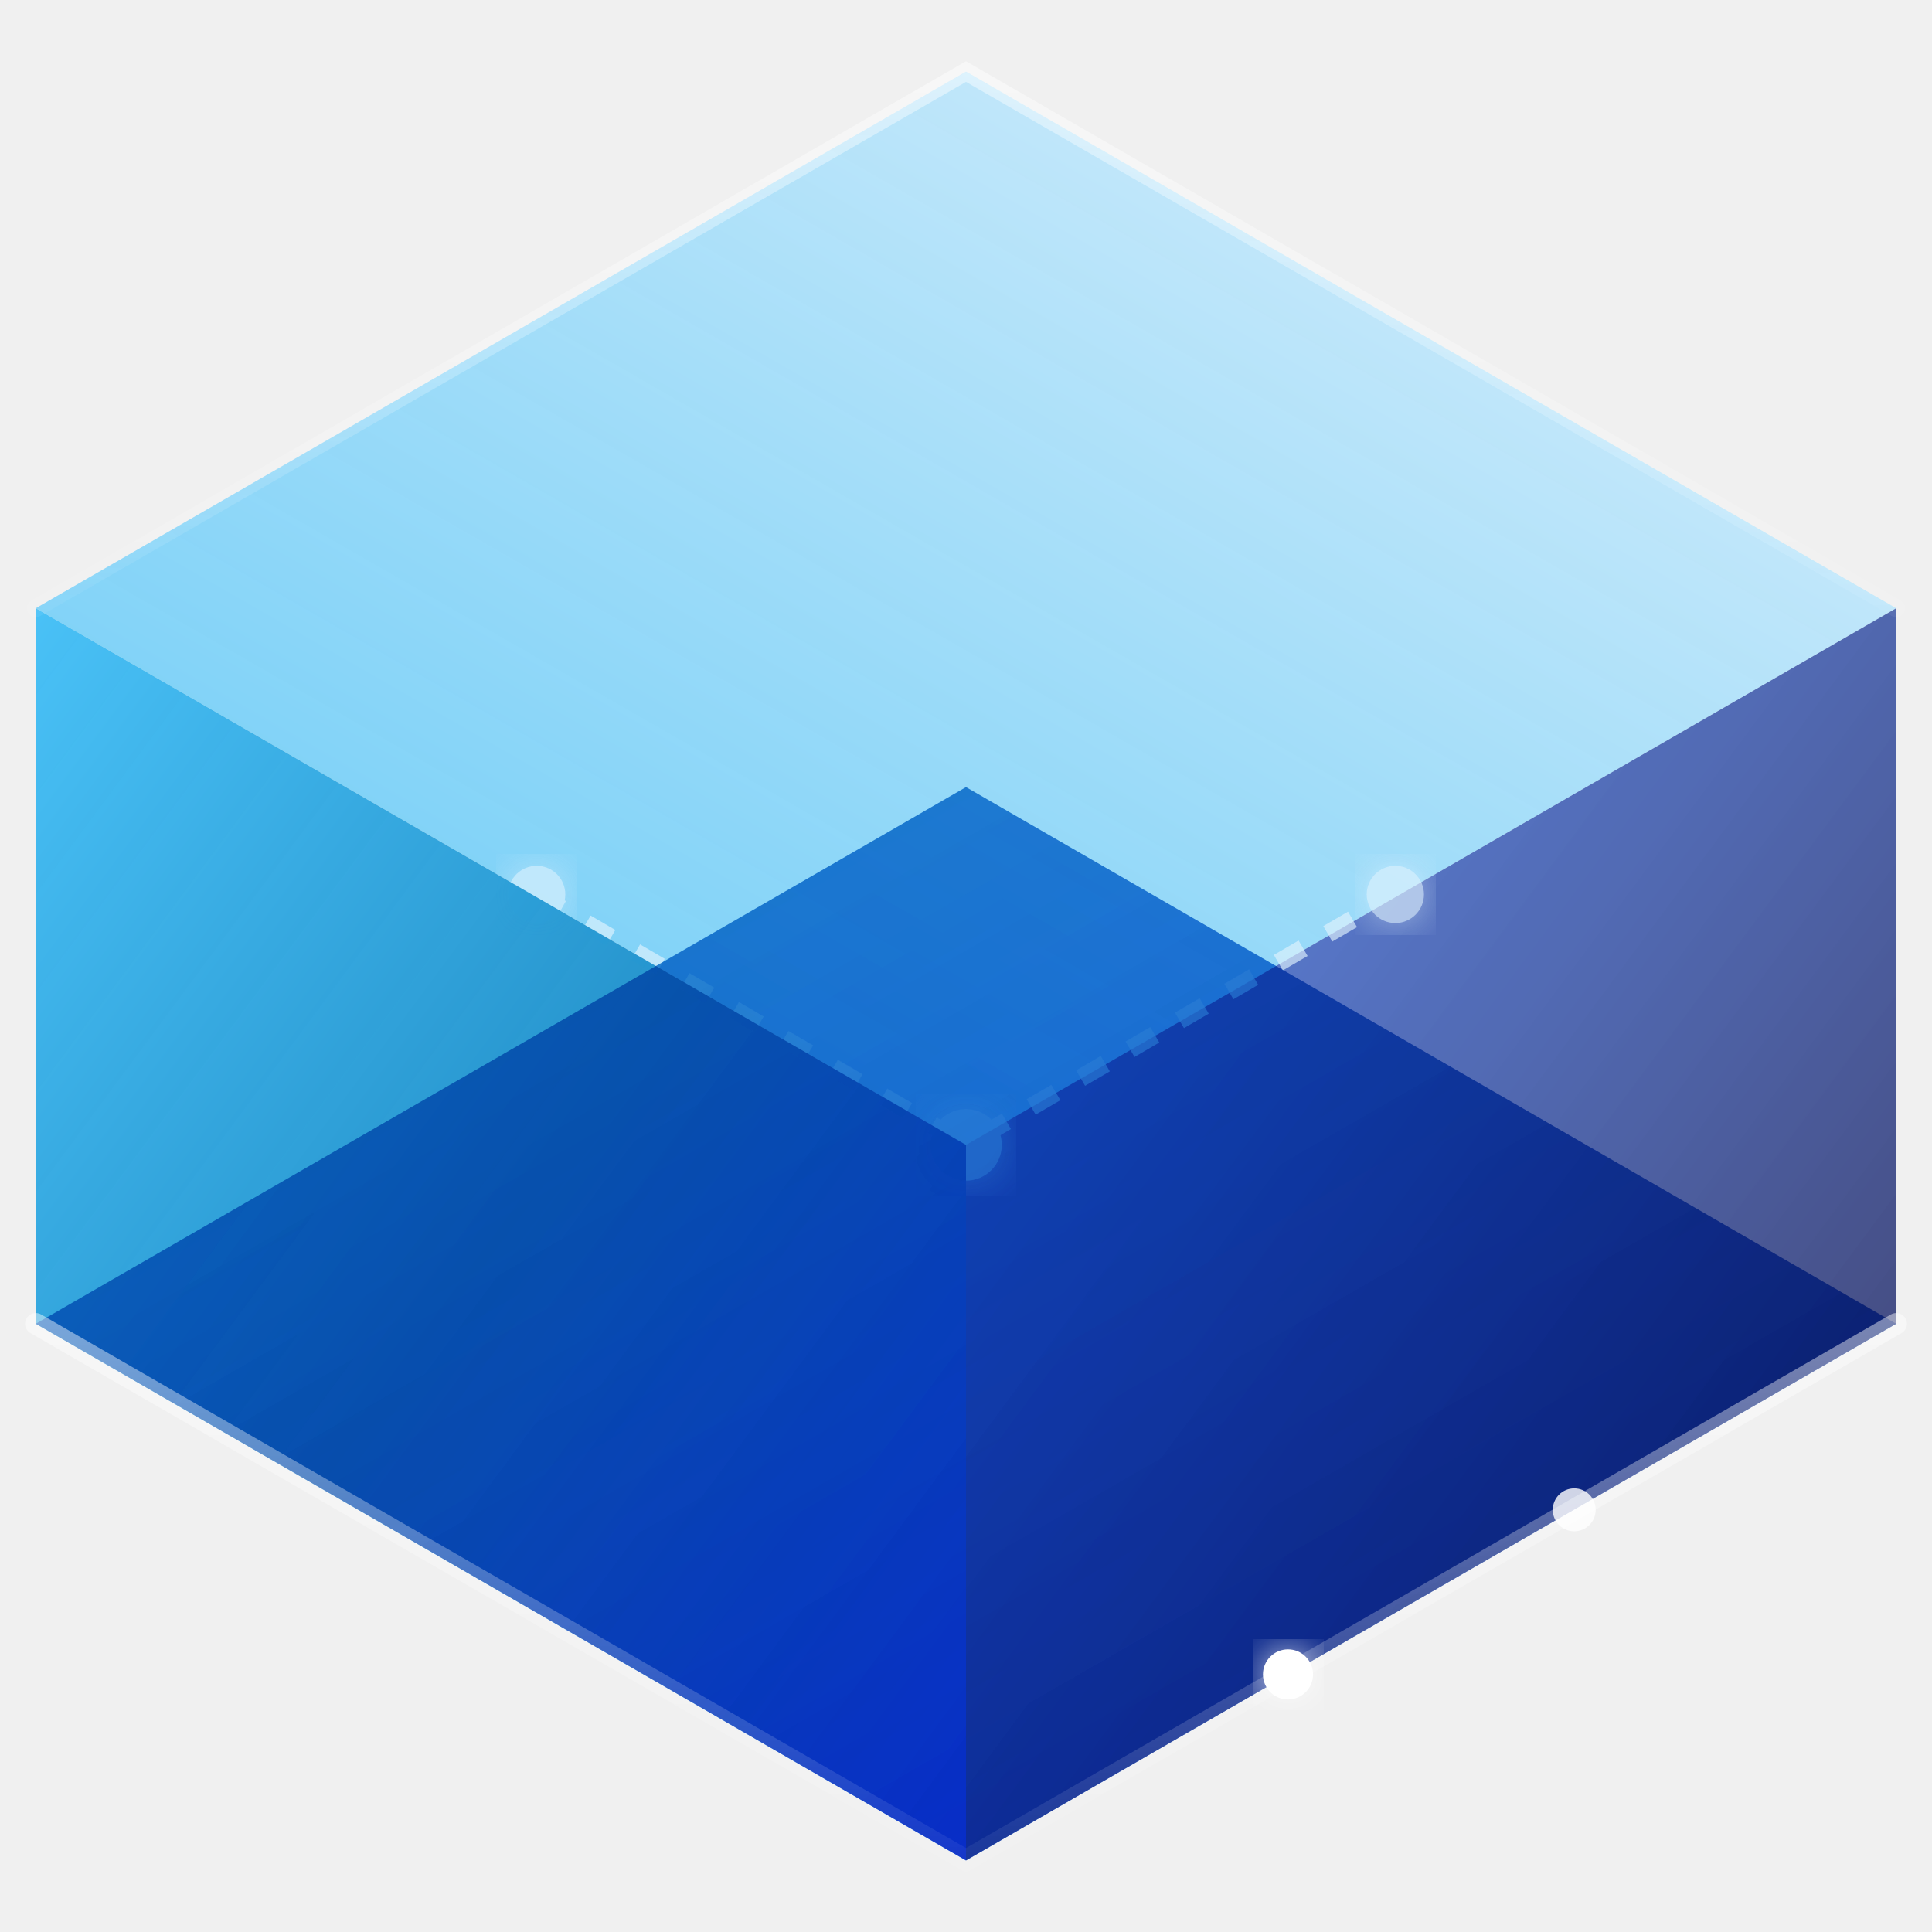
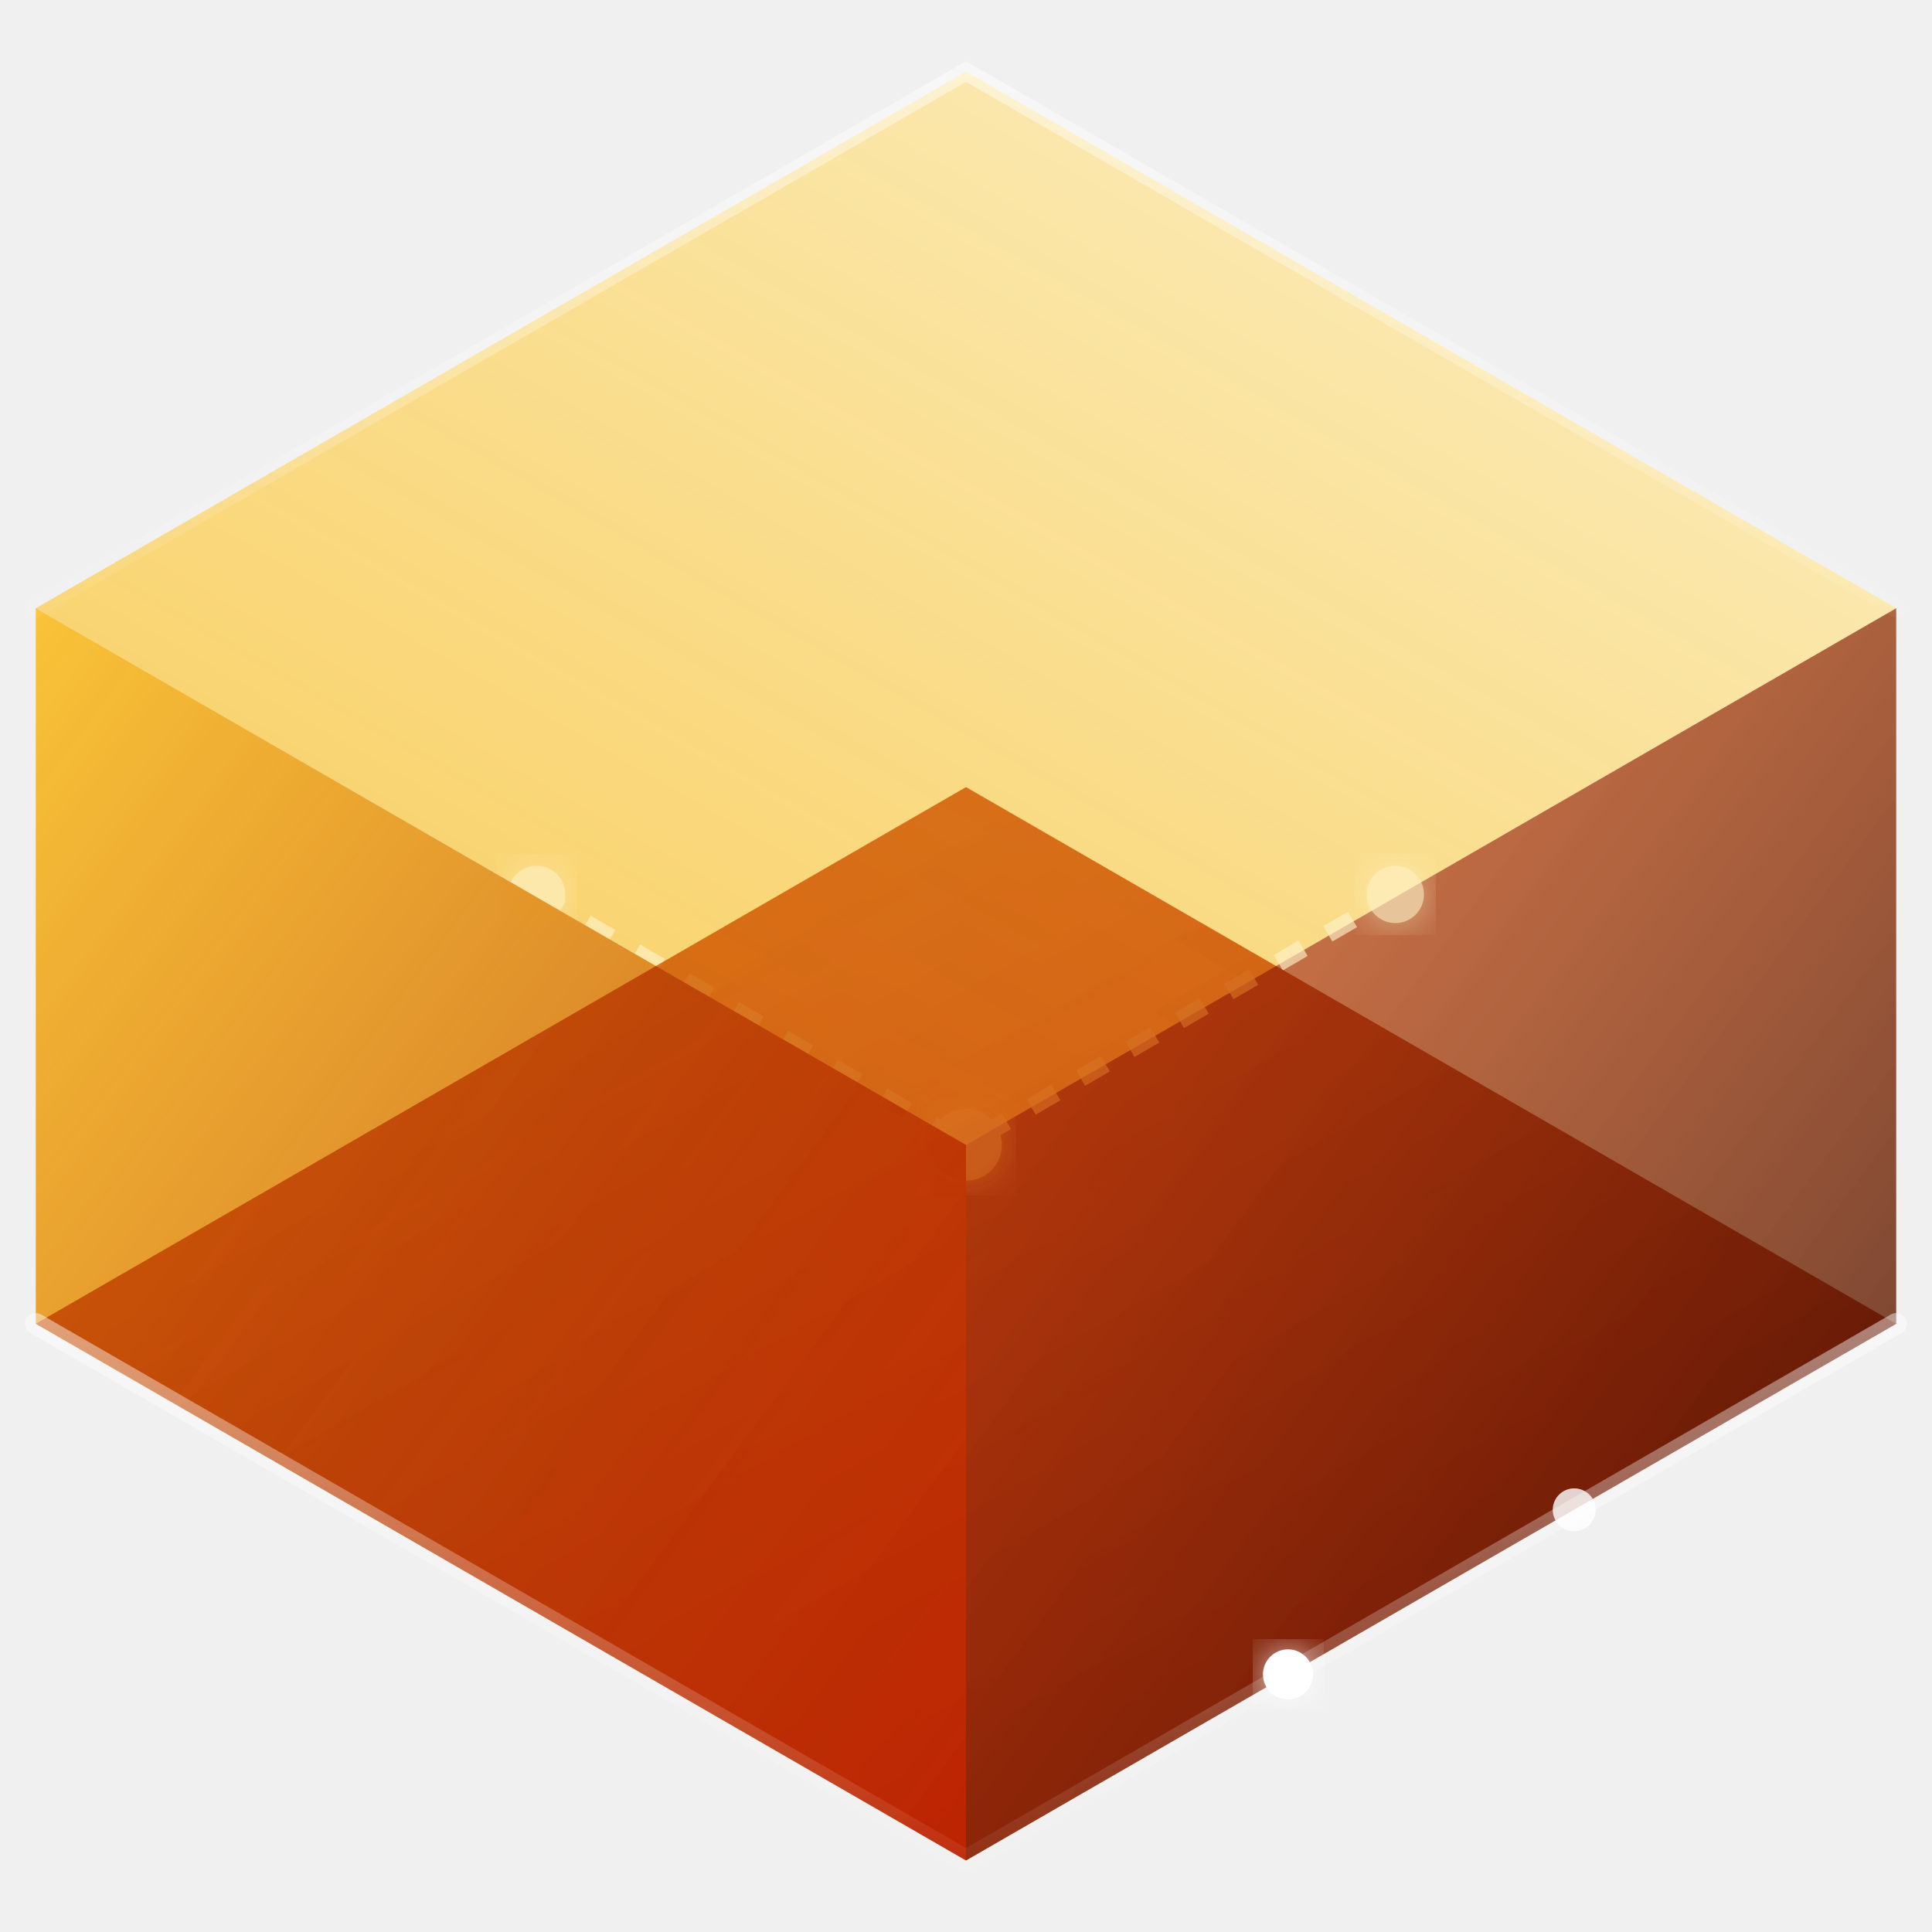
<svg xmlns="http://www.w3.org/2000/svg" viewBox="-135 -160 270 270" style="isolation:isolate">
  <defs>
    <linearGradient id="frontLeft" x1="0%" y1="0%" x2="100%" y2="100%">
-       <stop offset="0%" stop-color="#38bdf8" stop-opacity="0.9" />
-       <stop offset="50%" stop-color="#0284c7" stop-opacity="0.85" />
-       <stop offset="100%" stop-color="#2563eb" stop-opacity="0.95" />
+       <stop offset="0%" stop-color="#fbbf24" stop-opacity="0.9" />
+       <stop offset="50%" stop-color="#d97706" stop-opacity="0.85" />
+       <stop offset="100%" stop-color="#ea580c" stop-opacity="0.95" />
    </linearGradient>
    <linearGradient id="frontBottom" x1="0%" y1="0%" x2="100%" y2="100%">
-       <stop offset="0%" stop-color="#0284c7" stop-opacity="0.8" />
-       <stop offset="100%" stop-color="#1d4ed8" stop-opacity="0.95" />
+       <stop offset="0%" stop-color="#d97706" stop-opacity="0.8" />
+       <stop offset="100%" stop-color="#c2410c" stop-opacity="0.95" />
    </linearGradient>
    <linearGradient id="backTop" x1="0%" y1="100%" x2="100%" y2="0%">
-       <stop offset="0%" stop-color="#38bdf8" stop-opacity="0.75" />
-       <stop offset="100%" stop-color="#e0f2fe" stop-opacity="0.85" />
+       <stop offset="0%" stop-color="#fbbf24" stop-opacity="0.75" />
+       <stop offset="100%" stop-color="#fef3c7" stop-opacity="0.85" />
    </linearGradient>
    <linearGradient id="backRight" x1="0%" y1="0%" x2="100%" y2="100%">
-       <stop offset="0%" stop-color="#2563eb" stop-opacity="0.7" />
-       <stop offset="100%" stop-color="#1e1b4b" stop-opacity="0.85" />
+       <stop offset="0%" stop-color="#ea580c" stop-opacity="0.7" />
+       <stop offset="100%" stop-color="#431407" stop-opacity="0.85" />
    </linearGradient>
    <linearGradient id="sheen" x1="0%" y1="0%" x2="0%" y2="100%">
      <stop offset="0%" stop-color="#ffffff" stop-opacity="0.45" />
      <stop offset="100%" stop-color="#ffffff" stop-opacity="0.05" />
    </linearGradient>
    <filter id="glow" x="-20%" y="-20%" width="140%" height="140%">
      <feGaussianBlur stdDeviation="3" result="blur" />
      <feComposite in="SourceGraphic" in2="blur" operator="over" />
    </filter>
  </defs>
  <path d="M-130 -75L0 -150L130 -75L0 0Z" fill="url(#backTop)" />
  <path d="M130 -75L130 25L0 100L0 0Z" fill="url(#backRight)" style="mix-blend-mode:multiply" />
  <g opacity="0.65">
-     <path d="M-60 -35L0 0L60 -35" stroke="#e0f2fe" fill="none" stroke-width="2.5" stroke-dasharray="4 4" />
-     <circle cx="-60" cy="-35" r="4" fill="#e0f2fe" filter="url(#glow)" />
-     <circle cx="0" cy="0" r="5" fill="#e0f2fe" filter="url(#glow)" />
-     <circle cx="60" cy="-35" r="4" fill="#e0f2fe" filter="url(#glow)" />
+     <path d="M-60 -35L0 0L60 -35" stroke="#fef3c7" fill="none" stroke-width="2.5" stroke-dasharray="4 4" />
+     <circle cx="-60" cy="-35" r="4" fill="#fef3c7" filter="url(#glow)" />
+     <circle cx="0" cy="0" r="5" fill="#fef3c7" filter="url(#glow)" />
+     <circle cx="60" cy="-35" r="4" fill="#fef3c7" filter="url(#glow)" />
  </g>
  <path d="M-130 -75L-130 25L0 100L0 0Z" fill="url(#frontLeft)" />
  <path d="M-130 25L0 100L130 25L0 -50Z" fill="url(#frontBottom)" style="mix-blend-mode:multiply" />
  <path d="M-130 -75L0 -150L130 -75" stroke="url(#sheen)" stroke-width="2.5" stroke-linecap="round" fill="none" />
  <path d="M-130 25L0 100L130 25" stroke="url(#sheen)" stroke-width="3" stroke-linecap="round" fill="none" />
  <path d="M0 0L0 100" stroke="url(#sheen)" stroke-width="1.5" stroke-linecap="round" fill="none" opacity="0.7" />
  <circle cx="45" cy="74" r="3.5" fill="#ffffff" filter="url(#glow)" />
  <circle cx="85" cy="51" r="3" fill="#ffffff" opacity="0.8" />
</svg>
